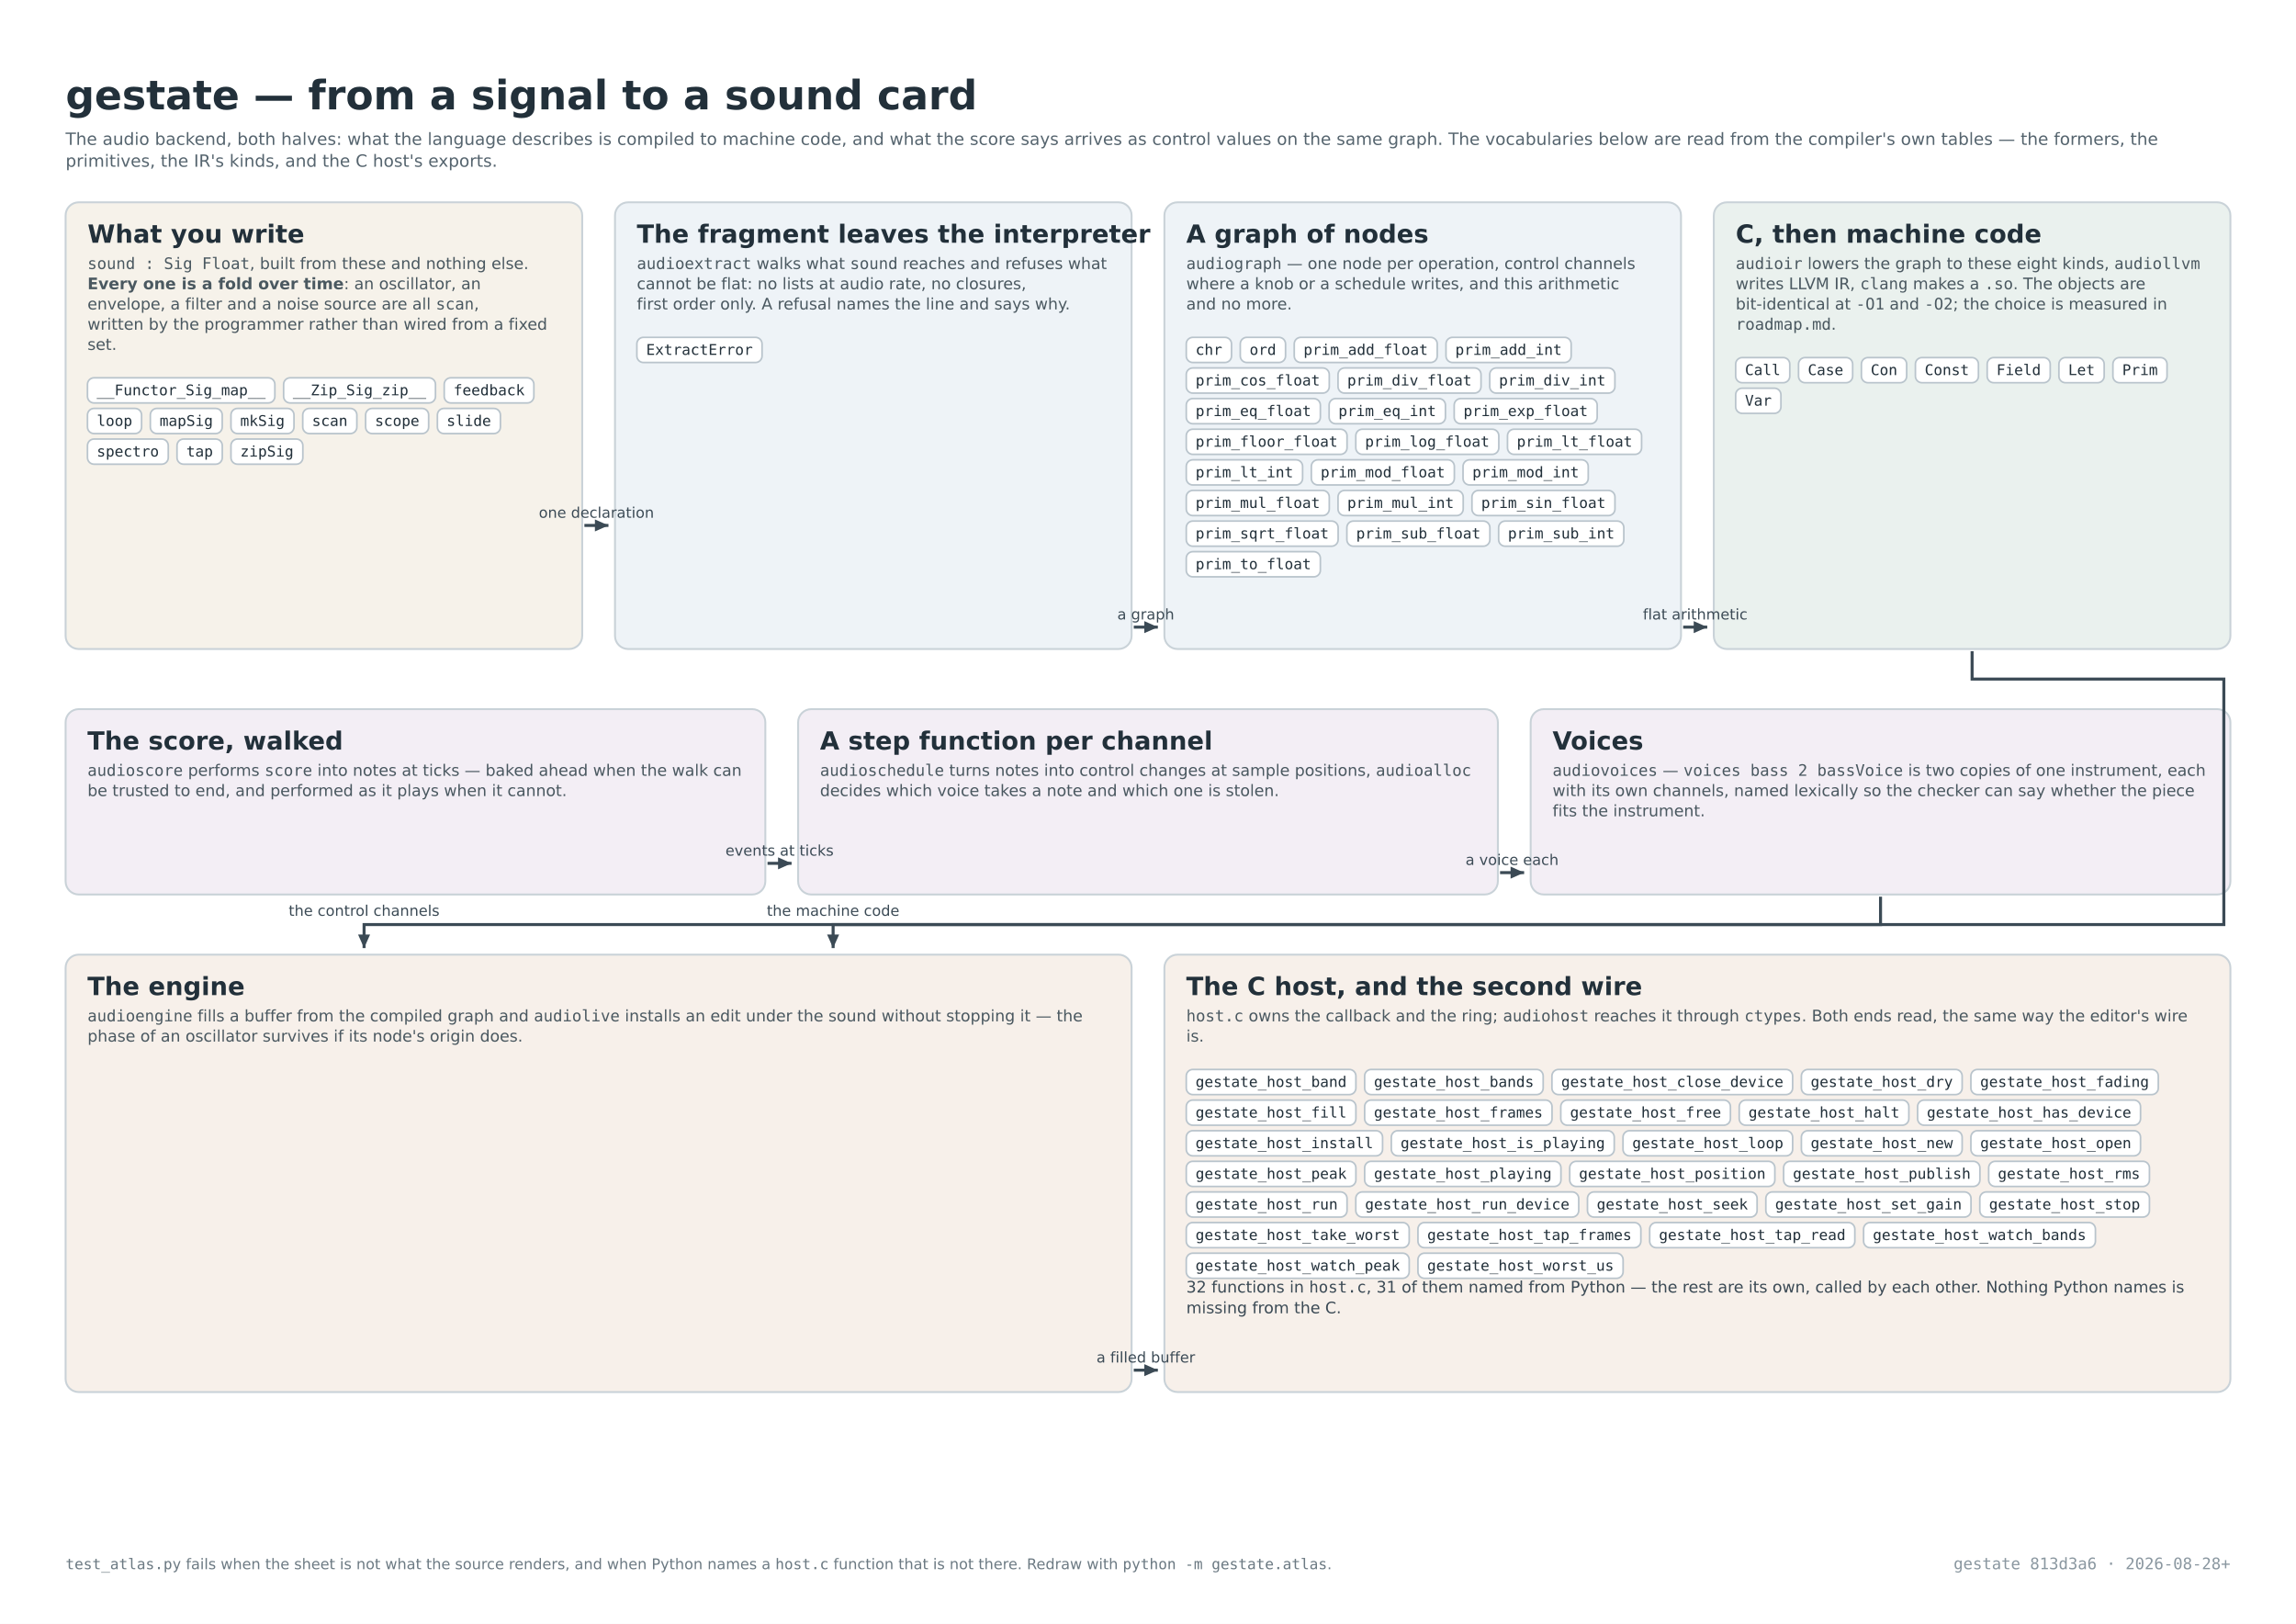
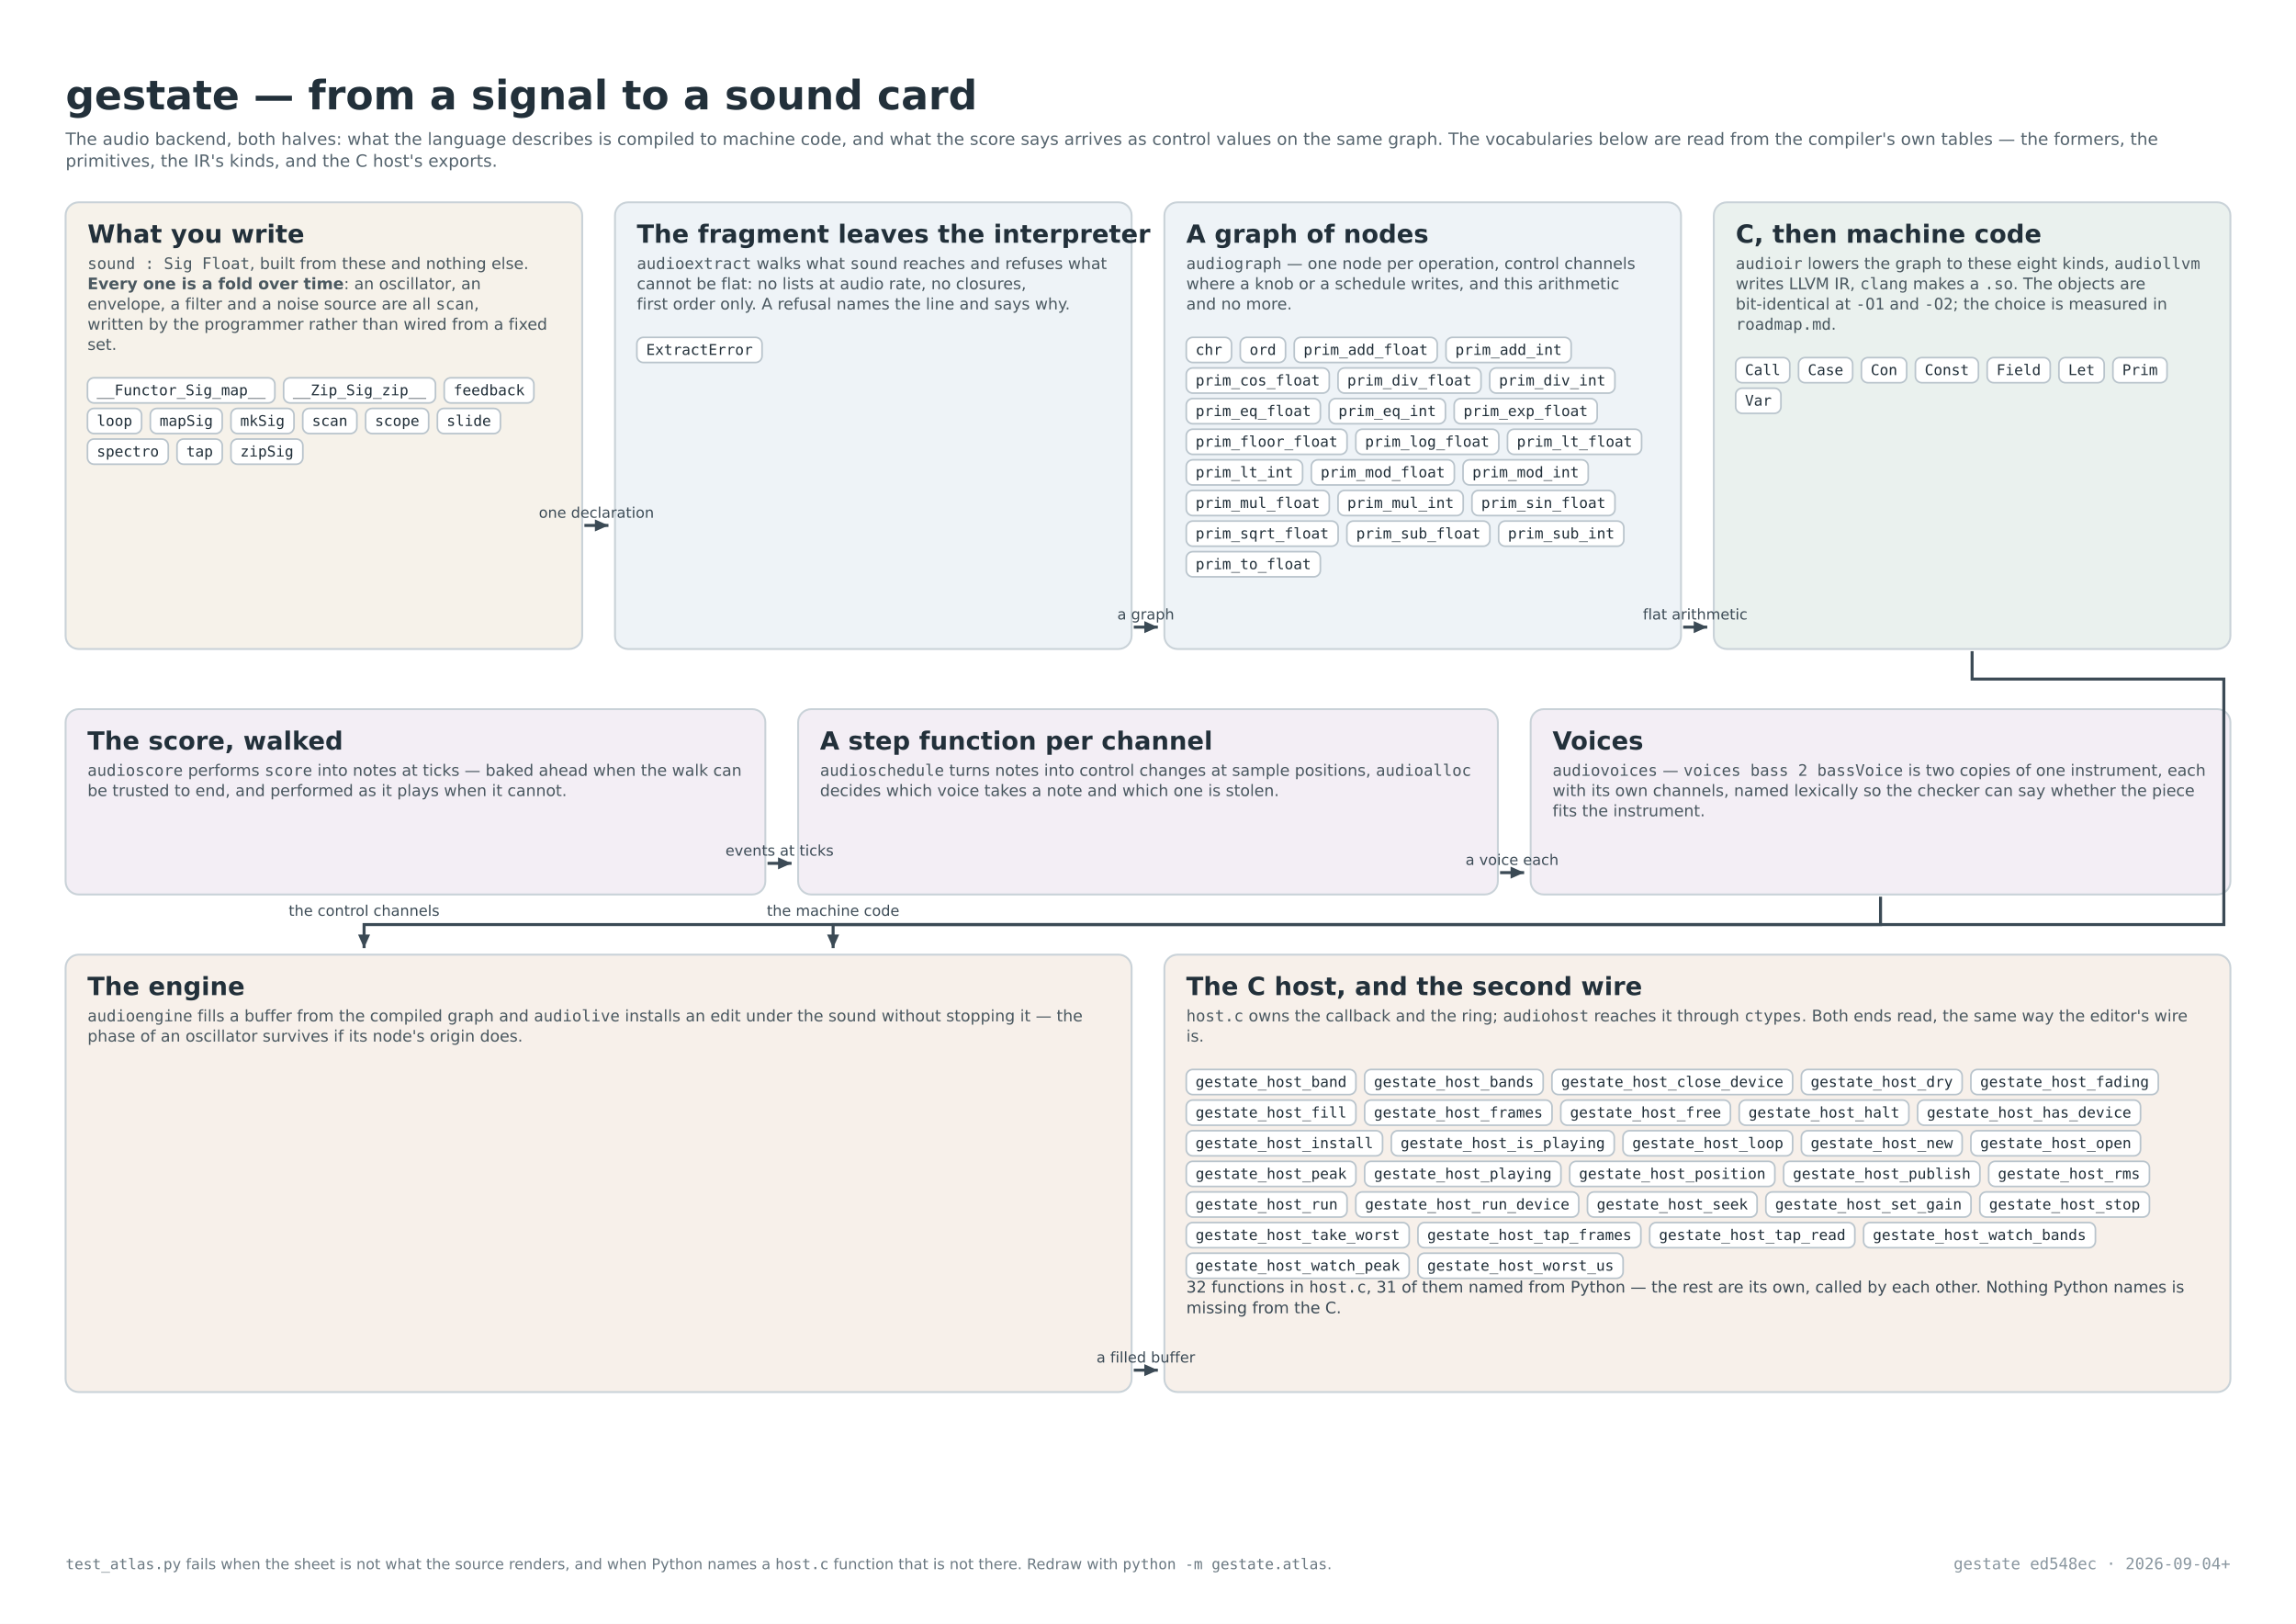
<svg xmlns="http://www.w3.org/2000/svg" width="420mm" height="297mm" viewBox="0 0 420 297">
  <defs>
    <marker id="tip" viewBox="0 0 10 10" refX="9" refY="5" markerWidth="5" markerHeight="5" orient="auto-start-reverse">
      <path d="M 0 1 L 9 5 L 0 9 z" fill="#3b4a55" />
    </marker>
  </defs>
  <style>
  text { font-family: 'DejaVu Sans', Verdana, sans-serif; fill: #22303a; }
  .mono, .chiptext { font-family: 'DejaVu Sans Mono', Consolas, monospace; }
  .title { font-size: 7.4px; font-weight: 700; }
  .subtitle { font-size: 3.1px; fill: #55646e; }
  .foot { font-size: 2.7px; fill: #6b7982; }
  .stamp { font-size: 2.9px; fill: #8a97a0; text-anchor: end; font-family: 'DejaVu Sans Mono', Consolas, monospace; }
  .lane { stroke: #c9d2d8; stroke-width: 0.35; }
  .lanetitle { font-size: 4.6px; font-weight: 700; }
  .step { font-size: 3.6px; font-weight: 700; }
  .stepnum { font-size: 3.2px; fill: #93a2ab; }
  .home { font-size: 2.6px; fill: #6b7982; text-anchor: end; }
  .refuses { font-size: 2.6px; fill: #8a5a5a; }
  .note { font-size: 2.9px; fill: #4a5860; }
  .extra { font-size: 2.9px; fill: #3b4a55; }
  .chip { fill: #ffffff; stroke: #b9c4cc; stroke-width: 0.3; }
  .chiptext { font-size: 2.7px; text-anchor: middle; }
  .edge { stroke: #3b4a55; stroke-width: 0.55; fill: none; }
  .edgetext { font-size: 2.7px; fill: #3b4a55; text-anchor: middle; }
</style>
  <rect x="0" y="0" width="420" height="297" fill="#ffffff" />
  <text class="title" x="12.00" y="20.00">gestate — from a signal to a sound card</text>
  <text class="subtitle" x="12.00" y="26.50">The audio backend, both halves: what the language describes is compiled to machine code, and what the score says arrives as control values on the same graph. The vocabularies below are read from the compiler's own tables — the formers, the</text>
  <text class="subtitle" x="12.00" y="30.50">primitives, the IR's kinds, and the C host's exports.</text>
  <text class="foot" x="12.00" y="287.00">
    <tspan class="mono">test_atlas.py</tspan> fails when the sheet is not what the source renders, and when Python names a <tspan class="mono">host.c</tspan> function that is not there. Redraw with <tspan class="mono">python -m gestate.atlas</tspan>.</text>
-   <text class="stamp" x="408.00" y="287.00">gestate 813d3a6 · 2026-08-28+</text>
+   <text class="stamp" x="408.00" y="287.00">gestate ed548ec · 2026-09-04+</text>
  <rect class="lane" x="12.00" y="37.00" width="94.50" height="81.70" rx="2.4" style="fill:#f6f2ea" />
  <text class="lanetitle" x="16.00" y="44.40">What you write</text>
  <text class="note" x="16.00" y="49.20">
    <tspan class="mono">sound : Sig Float</tspan>, built from these and nothing else.</text>
  <text class="note" x="16.00" y="52.90">
    <tspan font-weight="700">Every one is a fold over time</tspan>: an oscillator, an</text>
  <text class="note" x="16.00" y="56.60">envelope, a filter and a noise source are all <tspan class="mono">scan</tspan>,</text>
  <text class="note" x="16.00" y="60.30">written by the programmer rather than wired from a fixed</text>
  <text class="note" x="16.00" y="64.00">set.</text>
  <rect class="chip" x="16.00" y="69.10" width="34.28" height="4.6" rx="1.2" />
  <text class="chiptext" x="33.14" y="72.30">__Functor_Sig_map__</text>
  <rect class="chip" x="51.88" y="69.10" width="27.78" height="4.6" rx="1.2" />
  <text class="chiptext" x="65.77" y="72.30">__Zip_Sig_zip__</text>
  <rect class="chip" x="81.26" y="69.10" width="16.40" height="4.6" rx="1.2" />
  <text class="chiptext" x="89.47" y="72.30">feedback</text>
  <rect class="chip" x="16.00" y="74.70" width="9.90" height="4.6" rx="1.2" />
  <text class="chiptext" x="20.95" y="77.90">loop</text>
  <rect class="chip" x="27.50" y="74.70" width="13.15" height="4.6" rx="1.2" />
  <text class="chiptext" x="34.08" y="77.90">mapSig</text>
  <rect class="chip" x="42.25" y="74.70" width="11.53" height="4.6" rx="1.2" />
  <text class="chiptext" x="48.02" y="77.90">mkSig</text>
  <rect class="chip" x="55.38" y="74.70" width="9.90" height="4.6" rx="1.2" />
  <text class="chiptext" x="60.33" y="77.90">scan</text>
  <rect class="chip" x="66.88" y="74.70" width="11.53" height="4.6" rx="1.2" />
  <text class="chiptext" x="72.65" y="77.90">scope</text>
  <rect class="chip" x="80.01" y="74.70" width="11.53" height="4.6" rx="1.2" />
  <text class="chiptext" x="85.77" y="77.90">slide</text>
  <rect class="chip" x="16.00" y="80.30" width="14.78" height="4.6" rx="1.2" />
  <text class="chiptext" x="23.39" y="83.50">spectro</text>
  <rect class="chip" x="32.38" y="80.30" width="8.28" height="4.6" rx="1.2" />
  <text class="chiptext" x="36.52" y="83.50">tap</text>
  <rect class="chip" x="42.25" y="80.30" width="13.15" height="4.6" rx="1.2" />
  <text class="chiptext" x="48.83" y="83.50">zipSig</text>
  <rect class="lane" x="112.50" y="37.00" width="94.50" height="81.70" rx="2.4" style="fill:#eef3f7" />
  <text class="lanetitle" x="116.50" y="44.40">The fragment leaves the interpreter</text>
  <text class="note" x="116.50" y="49.20">
    <tspan class="mono">audioextract</tspan> walks what <tspan class="mono">sound</tspan> reaches and refuses what</text>
  <text class="note" x="116.50" y="52.90">cannot be flat: no lists at audio rate, no closures,</text>
  <text class="note" x="116.50" y="56.60">first order only. A refusal names the line and says why.</text>
  <rect class="chip" x="116.50" y="61.70" width="22.90" height="4.6" rx="1.2" />
  <text class="chiptext" x="127.95" y="64.90">ExtractError</text>
  <rect class="lane" x="213.00" y="37.00" width="94.50" height="81.70" rx="2.4" style="fill:#eef3f7" />
  <text class="lanetitle" x="217.00" y="44.40">A graph of nodes</text>
  <text class="note" x="217.00" y="49.20">
    <tspan class="mono">audiograph</tspan> — one node per operation, control channels</text>
  <text class="note" x="217.00" y="52.90">where a knob or a schedule writes, and this arithmetic</text>
  <text class="note" x="217.00" y="56.60">and no more.</text>
  <rect class="chip" x="217.00" y="61.70" width="8.28" height="4.6" rx="1.2" />
  <text class="chiptext" x="221.14" y="64.90">chr</text>
  <rect class="chip" x="226.88" y="61.70" width="8.28" height="4.6" rx="1.2" />
  <text class="chiptext" x="231.01" y="64.90">ord</text>
  <rect class="chip" x="236.75" y="61.70" width="26.16" height="4.6" rx="1.2" />
  <text class="chiptext" x="249.83" y="64.90">prim_add_float</text>
  <rect class="chip" x="264.51" y="61.70" width="22.90" height="4.6" rx="1.2" />
  <text class="chiptext" x="275.96" y="64.90">prim_add_int</text>
  <rect class="chip" x="217.00" y="67.30" width="26.16" height="4.6" rx="1.2" />
  <text class="chiptext" x="230.08" y="70.50">prim_cos_float</text>
  <rect class="chip" x="244.76" y="67.30" width="26.16" height="4.6" rx="1.2" />
  <text class="chiptext" x="257.83" y="70.50">prim_div_float</text>
  <rect class="chip" x="272.51" y="67.30" width="22.90" height="4.6" rx="1.2" />
  <text class="chiptext" x="283.96" y="70.50">prim_div_int</text>
  <rect class="chip" x="217.00" y="72.90" width="24.53" height="4.6" rx="1.2" />
  <text class="chiptext" x="229.27" y="76.10">prim_eq_float</text>
  <rect class="chip" x="243.13" y="72.90" width="21.28" height="4.6" rx="1.2" />
  <text class="chiptext" x="253.77" y="76.10">prim_eq_int</text>
  <rect class="chip" x="266.01" y="72.90" width="26.16" height="4.6" rx="1.2" />
  <text class="chiptext" x="279.09" y="76.10">prim_exp_float</text>
  <rect class="chip" x="217.00" y="78.50" width="29.41" height="4.6" rx="1.2" />
  <text class="chiptext" x="231.70" y="81.70">prim_floor_float</text>
  <rect class="chip" x="248.01" y="78.50" width="26.16" height="4.6" rx="1.2" />
  <text class="chiptext" x="261.08" y="81.70">prim_log_float</text>
  <rect class="chip" x="275.76" y="78.50" width="24.53" height="4.6" rx="1.2" />
  <text class="chiptext" x="288.03" y="81.70">prim_lt_float</text>
  <rect class="chip" x="217.00" y="84.10" width="21.28" height="4.6" rx="1.2" />
  <text class="chiptext" x="227.64" y="87.30">prim_lt_int</text>
  <rect class="chip" x="239.88" y="84.10" width="26.16" height="4.6" rx="1.2" />
  <text class="chiptext" x="252.96" y="87.30">prim_mod_float</text>
  <rect class="chip" x="267.63" y="84.10" width="22.90" height="4.6" rx="1.2" />
  <text class="chiptext" x="279.09" y="87.30">prim_mod_int</text>
  <rect class="chip" x="217.00" y="89.70" width="26.16" height="4.6" rx="1.2" />
  <text class="chiptext" x="230.08" y="92.90">prim_mul_float</text>
  <rect class="chip" x="244.76" y="89.70" width="22.90" height="4.6" rx="1.2" />
  <text class="chiptext" x="256.21" y="92.90">prim_mul_int</text>
  <rect class="chip" x="269.26" y="89.70" width="26.16" height="4.6" rx="1.2" />
  <text class="chiptext" x="282.34" y="92.90">prim_sin_float</text>
  <rect class="chip" x="217.00" y="95.30" width="27.78" height="4.6" rx="1.2" />
  <text class="chiptext" x="230.89" y="98.50">prim_sqrt_float</text>
  <rect class="chip" x="246.38" y="95.30" width="26.16" height="4.6" rx="1.2" />
  <text class="chiptext" x="259.46" y="98.50">prim_sub_float</text>
  <rect class="chip" x="274.14" y="95.30" width="22.90" height="4.6" rx="1.2" />
  <text class="chiptext" x="285.59" y="98.50">prim_sub_int</text>
  <rect class="chip" x="217.00" y="100.90" width="24.53" height="4.6" rx="1.2" />
  <text class="chiptext" x="229.27" y="104.10">prim_to_float</text>
  <rect class="lane" x="313.50" y="37.00" width="94.50" height="81.70" rx="2.4" style="fill:#eaf1ee" />
  <text class="lanetitle" x="317.50" y="44.40">C, then machine code</text>
  <text class="note" x="317.50" y="49.20">
    <tspan class="mono">audioir</tspan> lowers the graph to these eight kinds, <tspan class="mono">audiollvm</tspan>
  </text>
  <text class="note" x="317.50" y="52.90">writes LLVM IR, <tspan class="mono">clang</tspan> makes a <tspan class="mono">.so</tspan>. The objects are</text>
  <text class="note" x="317.50" y="56.60">bit-identical at <tspan class="mono">-O1</tspan> and <tspan class="mono">-O2</tspan>; the choice is measured in</text>
  <text class="note" x="317.50" y="60.30">
    <tspan class="mono">roadmap.md</tspan>.</text>
  <rect class="chip" x="317.50" y="65.40" width="9.90" height="4.6" rx="1.2" />
  <text class="chiptext" x="322.45" y="68.60">Call</text>
  <rect class="chip" x="329.00" y="65.40" width="9.90" height="4.6" rx="1.2" />
  <text class="chiptext" x="333.95" y="68.60">Case</text>
  <rect class="chip" x="340.50" y="65.40" width="8.28" height="4.6" rx="1.2" />
  <text class="chiptext" x="344.64" y="68.60">Con</text>
  <rect class="chip" x="350.38" y="65.40" width="11.53" height="4.6" rx="1.2" />
  <text class="chiptext" x="356.14" y="68.60">Const</text>
  <rect class="chip" x="363.51" y="65.40" width="11.53" height="4.6" rx="1.2" />
  <text class="chiptext" x="369.27" y="68.60">Field</text>
  <rect class="chip" x="376.63" y="65.40" width="8.28" height="4.6" rx="1.2" />
  <text class="chiptext" x="380.77" y="68.60">Let</text>
  <rect class="chip" x="386.51" y="65.40" width="9.90" height="4.6" rx="1.2" />
  <text class="chiptext" x="391.46" y="68.60">Prim</text>
  <rect class="chip" x="317.50" y="71.00" width="8.28" height="4.6" rx="1.2" />
  <text class="chiptext" x="321.64" y="74.20">Var</text>
  <rect class="lane" x="12.00" y="129.70" width="128.00" height="33.90" rx="2.4" style="fill:#f3eef5" />
  <text class="lanetitle" x="16.00" y="137.10">The score, walked</text>
  <text class="note" x="16.00" y="141.90">
    <tspan class="mono">audioscore</tspan> performs <tspan class="mono">score</tspan> into notes at ticks — baked ahead when the walk can</text>
  <text class="note" x="16.00" y="145.60">be trusted to end, and performed as it plays when it cannot.</text>
  <rect class="lane" x="146.00" y="129.70" width="128.00" height="33.90" rx="2.4" style="fill:#f3eef5" />
  <text class="lanetitle" x="150.00" y="137.10">A step function per channel</text>
  <text class="note" x="150.00" y="141.90">
    <tspan class="mono">audioschedule</tspan> turns notes into control changes at sample positions, <tspan class="mono">audioalloc</tspan>
  </text>
  <text class="note" x="150.00" y="145.60">decides which voice takes a note and which one is stolen.</text>
  <rect class="lane" x="280.00" y="129.70" width="128.00" height="33.90" rx="2.4" style="fill:#f3eef5" />
  <text class="lanetitle" x="284.00" y="137.10">Voices</text>
  <text class="note" x="284.00" y="141.90">
    <tspan class="mono">audiovoices</tspan> — <tspan class="mono">voices bass 2 bassVoice</tspan> is two copies of one instrument, each</text>
  <text class="note" x="284.00" y="145.60">with its own channels, named lexically so the checker can say whether the piece</text>
  <text class="note" x="284.00" y="149.30">fits the instrument.</text>
  <rect class="lane" x="12.00" y="174.60" width="195.00" height="80.00" rx="2.4" style="fill:#f7f0ea" />
  <text class="lanetitle" x="16.00" y="182.00">The engine</text>
  <text class="note" x="16.00" y="186.80">
    <tspan class="mono">audioengine</tspan> fills a buffer from the compiled graph and <tspan class="mono">audiolive</tspan> installs an edit under the sound without stopping it — the</text>
  <text class="note" x="16.00" y="190.50">phase of an oscillator survives if its node's origin does.</text>
  <rect class="lane" x="213.00" y="174.60" width="195.00" height="80.00" rx="2.4" style="fill:#f7f0ea" />
  <text class="lanetitle" x="217.00" y="182.00">The C host, and the second wire</text>
  <text class="note" x="217.00" y="186.80">
    <tspan class="mono">host.c</tspan> owns the callback and the ring; <tspan class="mono">audiohost</tspan> reaches it through <tspan class="mono">ctypes</tspan>. Both ends read, the same way the editor's wire</text>
  <text class="note" x="217.00" y="190.50">is.</text>
  <rect class="chip" x="217.00" y="195.60" width="31.03" height="4.6" rx="1.2" />
  <text class="chiptext" x="232.52" y="198.80">gestate_host_band</text>
  <rect class="chip" x="249.63" y="195.60" width="32.66" height="4.6" rx="1.2" />
  <text class="chiptext" x="265.96" y="198.80">gestate_host_bands</text>
  <rect class="chip" x="283.89" y="195.60" width="44.03" height="4.6" rx="1.2" />
  <text class="chiptext" x="305.91" y="198.80">gestate_host_close_device</text>
  <rect class="chip" x="329.52" y="195.60" width="29.41" height="4.6" rx="1.2" />
  <text class="chiptext" x="344.23" y="198.80">gestate_host_dry</text>
  <rect class="chip" x="360.53" y="195.60" width="34.28" height="4.6" rx="1.2" />
  <text class="chiptext" x="377.67" y="198.80">gestate_host_fading</text>
  <rect class="chip" x="217.00" y="201.20" width="31.03" height="4.6" rx="1.2" />
  <text class="chiptext" x="232.52" y="204.40">gestate_host_fill</text>
  <rect class="chip" x="249.63" y="201.20" width="34.28" height="4.6" rx="1.2" />
  <text class="chiptext" x="266.77" y="204.40">gestate_host_frames</text>
  <rect class="chip" x="285.51" y="201.20" width="31.03" height="4.6" rx="1.2" />
  <text class="chiptext" x="301.03" y="204.40">gestate_host_free</text>
  <rect class="chip" x="318.15" y="201.20" width="31.03" height="4.6" rx="1.2" />
  <text class="chiptext" x="333.66" y="204.40">gestate_host_halt</text>
  <rect class="chip" x="350.78" y="201.20" width="40.78" height="4.6" rx="1.2" />
  <text class="chiptext" x="371.17" y="204.40">gestate_host_has_device</text>
  <rect class="chip" x="217.00" y="206.80" width="35.91" height="4.6" rx="1.2" />
  <text class="chiptext" x="234.95" y="210.00">gestate_host_install</text>
  <rect class="chip" x="254.51" y="206.80" width="40.78" height="4.6" rx="1.2" />
  <text class="chiptext" x="274.90" y="210.00">gestate_host_is_playing</text>
  <rect class="chip" x="296.89" y="206.80" width="31.03" height="4.6" rx="1.2" />
  <text class="chiptext" x="312.41" y="210.00">gestate_host_loop</text>
  <rect class="chip" x="329.52" y="206.80" width="29.41" height="4.6" rx="1.2" />
  <text class="chiptext" x="344.23" y="210.00">gestate_host_new</text>
  <rect class="chip" x="360.53" y="206.80" width="31.03" height="4.6" rx="1.2" />
  <text class="chiptext" x="376.05" y="210.00">gestate_host_open</text>
  <rect class="chip" x="217.00" y="212.40" width="31.03" height="4.6" rx="1.2" />
  <text class="chiptext" x="232.52" y="215.60">gestate_host_peak</text>
  <rect class="chip" x="249.63" y="212.40" width="35.91" height="4.6" rx="1.2" />
  <text class="chiptext" x="267.59" y="215.60">gestate_host_playing</text>
  <rect class="chip" x="287.14" y="212.40" width="37.53" height="4.6" rx="1.2" />
  <text class="chiptext" x="305.91" y="215.60">gestate_host_position</text>
  <rect class="chip" x="326.27" y="212.40" width="35.91" height="4.6" rx="1.2" />
  <text class="chiptext" x="344.23" y="215.60">gestate_host_publish</text>
  <rect class="chip" x="363.78" y="212.40" width="29.41" height="4.6" rx="1.2" />
  <text class="chiptext" x="378.48" y="215.60">gestate_host_rms</text>
  <rect class="chip" x="217.00" y="218.00" width="29.41" height="4.6" rx="1.2" />
  <text class="chiptext" x="231.70" y="221.20">gestate_host_run</text>
  <rect class="chip" x="248.01" y="218.00" width="40.78" height="4.6" rx="1.2" />
  <text class="chiptext" x="268.40" y="221.20">gestate_host_run_device</text>
  <rect class="chip" x="290.39" y="218.00" width="31.03" height="4.6" rx="1.2" />
  <text class="chiptext" x="305.91" y="221.20">gestate_host_seek</text>
  <rect class="chip" x="323.02" y="218.00" width="37.53" height="4.6" rx="1.2" />
  <text class="chiptext" x="341.79" y="221.20">gestate_host_set_gain</text>
  <rect class="chip" x="362.16" y="218.00" width="31.03" height="4.6" rx="1.2" />
  <text class="chiptext" x="377.67" y="221.20">gestate_host_stop</text>
  <rect class="chip" x="217.00" y="223.60" width="40.78" height="4.6" rx="1.2" />
  <text class="chiptext" x="237.39" y="226.80">gestate_host_take_worst</text>
  <rect class="chip" x="259.38" y="223.60" width="40.78" height="4.6" rx="1.2" />
  <text class="chiptext" x="279.78" y="226.80">gestate_host_tap_frames</text>
  <rect class="chip" x="301.77" y="223.60" width="37.53" height="4.6" rx="1.2" />
  <text class="chiptext" x="320.54" y="226.80">gestate_host_tap_read</text>
  <rect class="chip" x="340.90" y="223.60" width="42.41" height="4.6" rx="1.2" />
  <text class="chiptext" x="362.11" y="226.80">gestate_host_watch_bands</text>
  <rect class="chip" x="217.00" y="229.20" width="40.78" height="4.6" rx="1.2" />
  <text class="chiptext" x="237.39" y="232.40">gestate_host_watch_peak</text>
  <rect class="chip" x="259.38" y="229.20" width="37.53" height="4.6" rx="1.2" />
  <text class="chiptext" x="278.15" y="232.40">gestate_host_worst_us</text>
  <text class="extra" x="217.00" y="236.40">32 functions in <tspan class="mono">host.c</tspan>, 31 of them named from Python — the rest are its own, called by each other. Nothing Python names is</text>
  <text class="extra" x="217.00" y="240.20">missing from the C.</text>
  <path class="edge" d="M106.90,96.10 L111.30,96.10" marker-end="url(#tip)" />
  <text class="edgetext" x="109.10" y="94.70">one declaration</text>
  <path class="edge" d="M207.40,114.70 L211.80,114.70" marker-end="url(#tip)" />
  <text class="edgetext" x="209.60" y="113.30">a graph</text>
  <path class="edge" d="M307.90,114.70 L312.30,114.70" marker-end="url(#tip)" />
  <text class="edgetext" x="310.10" y="113.30">flat arithmetic</text>
  <path class="edge" d="M140.40,157.90 L144.80,157.90" marker-end="url(#tip)" />
  <text class="edgetext" x="142.60" y="156.50">events at ticks</text>
  <path class="edge" d="M274.40,159.60 L278.80,159.60" marker-end="url(#tip)" />
  <text class="edgetext" x="276.60" y="158.20">a voice each</text>
  <path class="edge" d="M207.40,250.60 L211.80,250.60" marker-end="url(#tip)" />
  <text class="edgetext" x="209.60" y="249.20">a filled buffer</text>
  <path class="edge" d="M360.75,119.10 L360.75,124.20 L406.80,124.20 L406.80,169.10 L152.40,169.10 L152.40,173.40" marker-end="url(#tip)" />
  <path class="edge" d="M344.00,164.00 L344.00,169.10 L66.60,169.10 L66.60,173.40" marker-end="url(#tip)" />
  <text class="edgetext" x="152.40" y="167.50">the machine code</text>
  <text class="edgetext" x="66.60" y="167.50">the control channels</text>
</svg>
